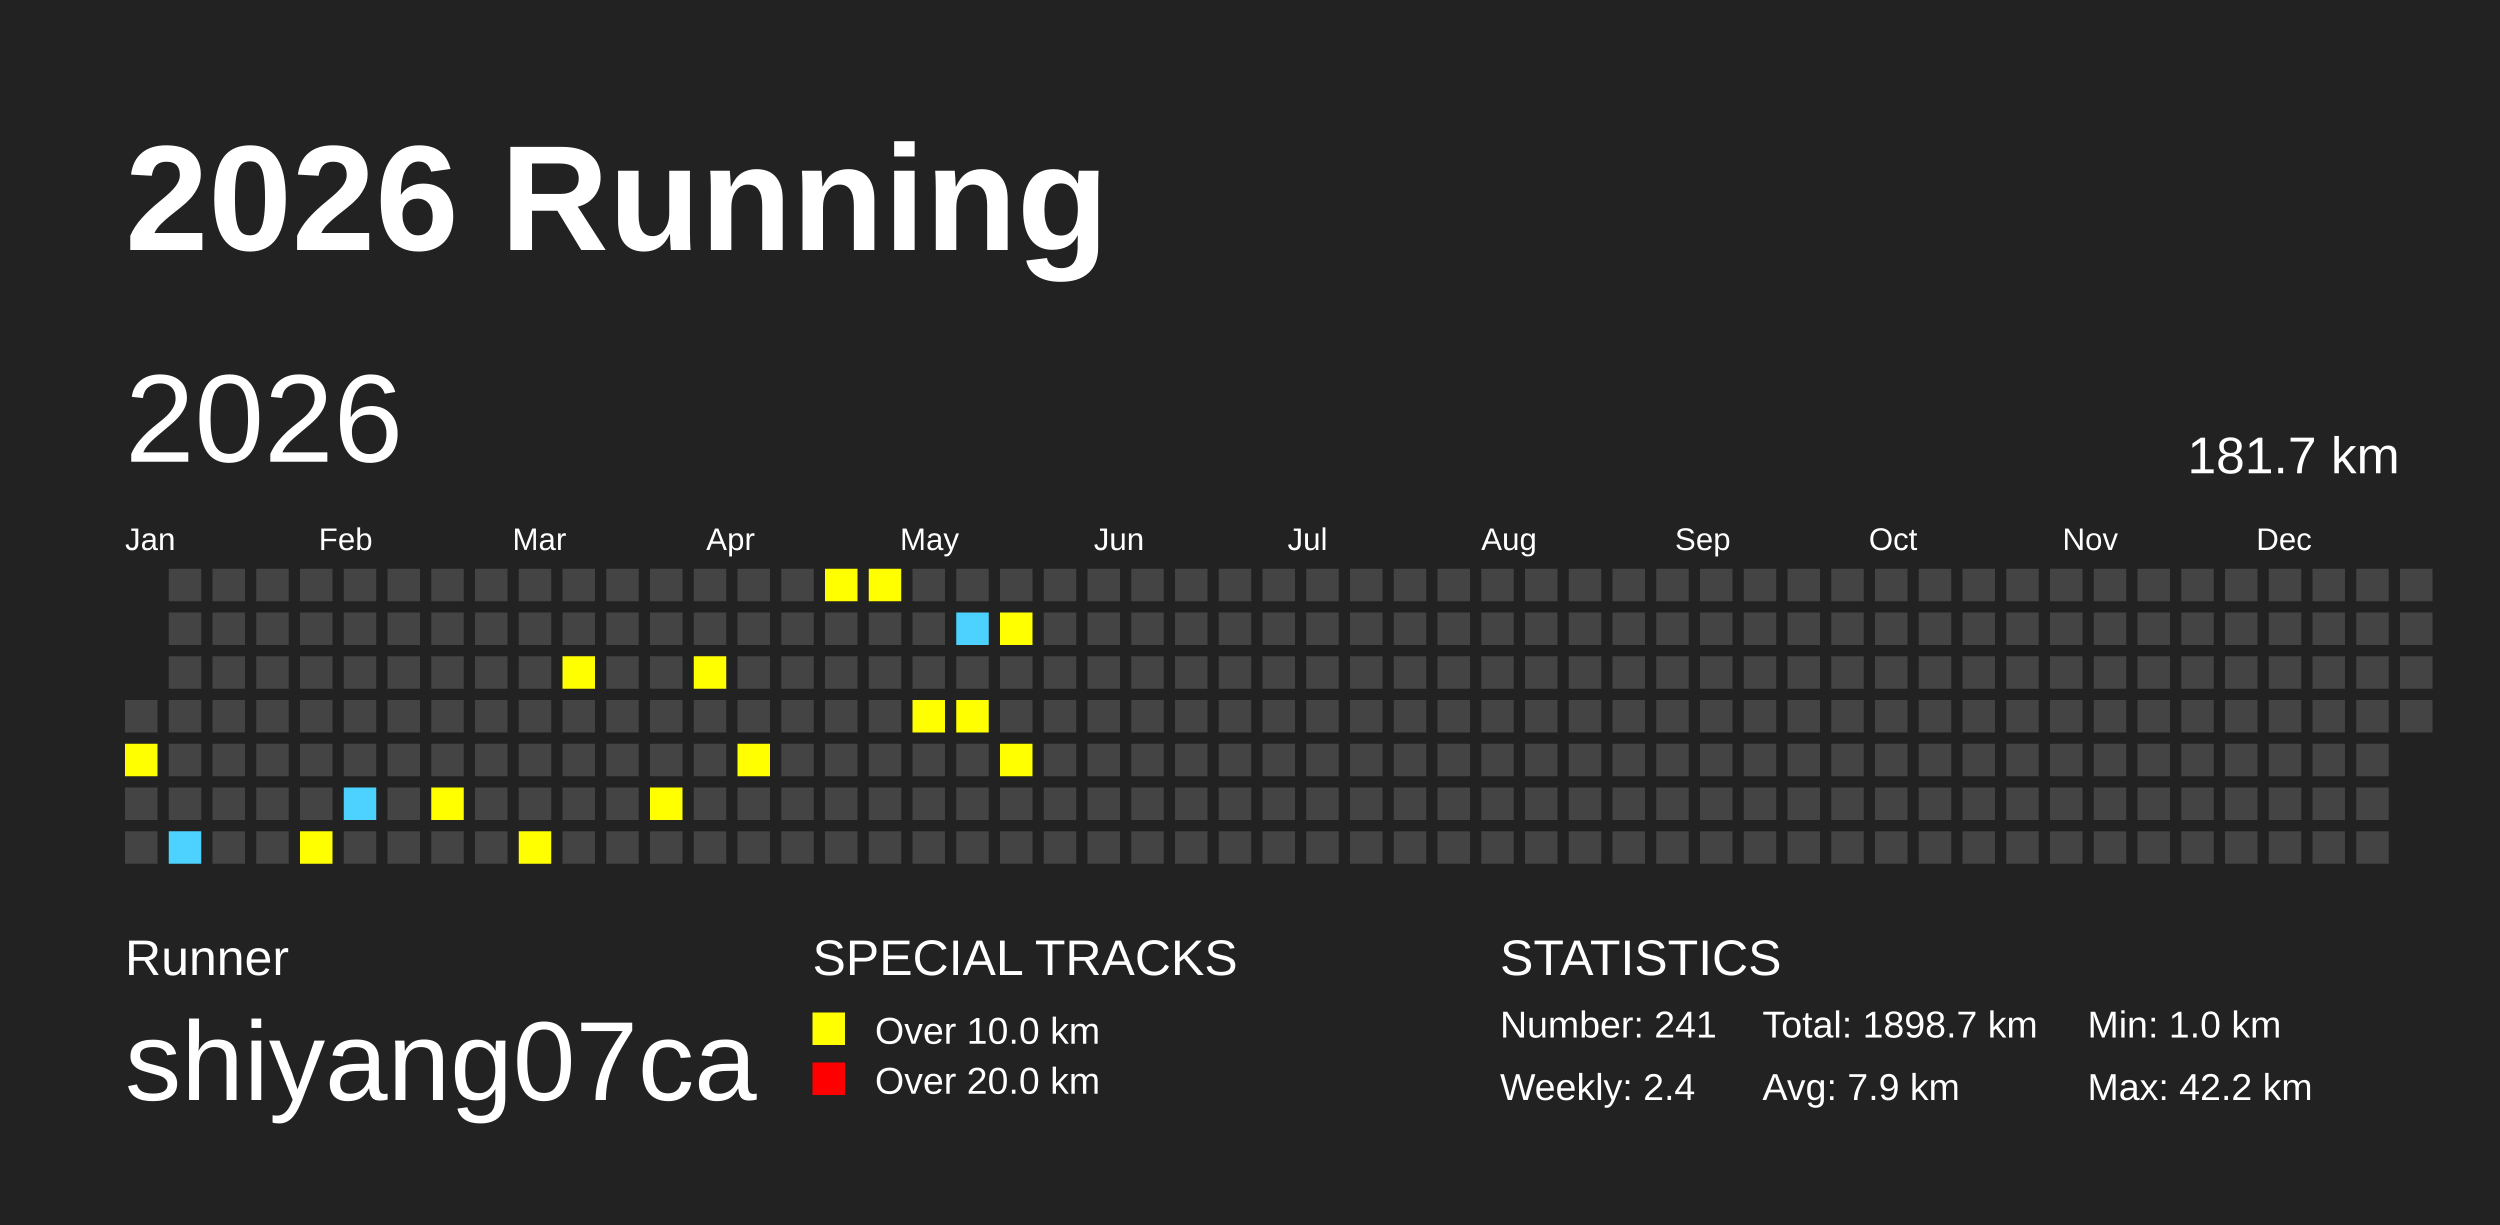
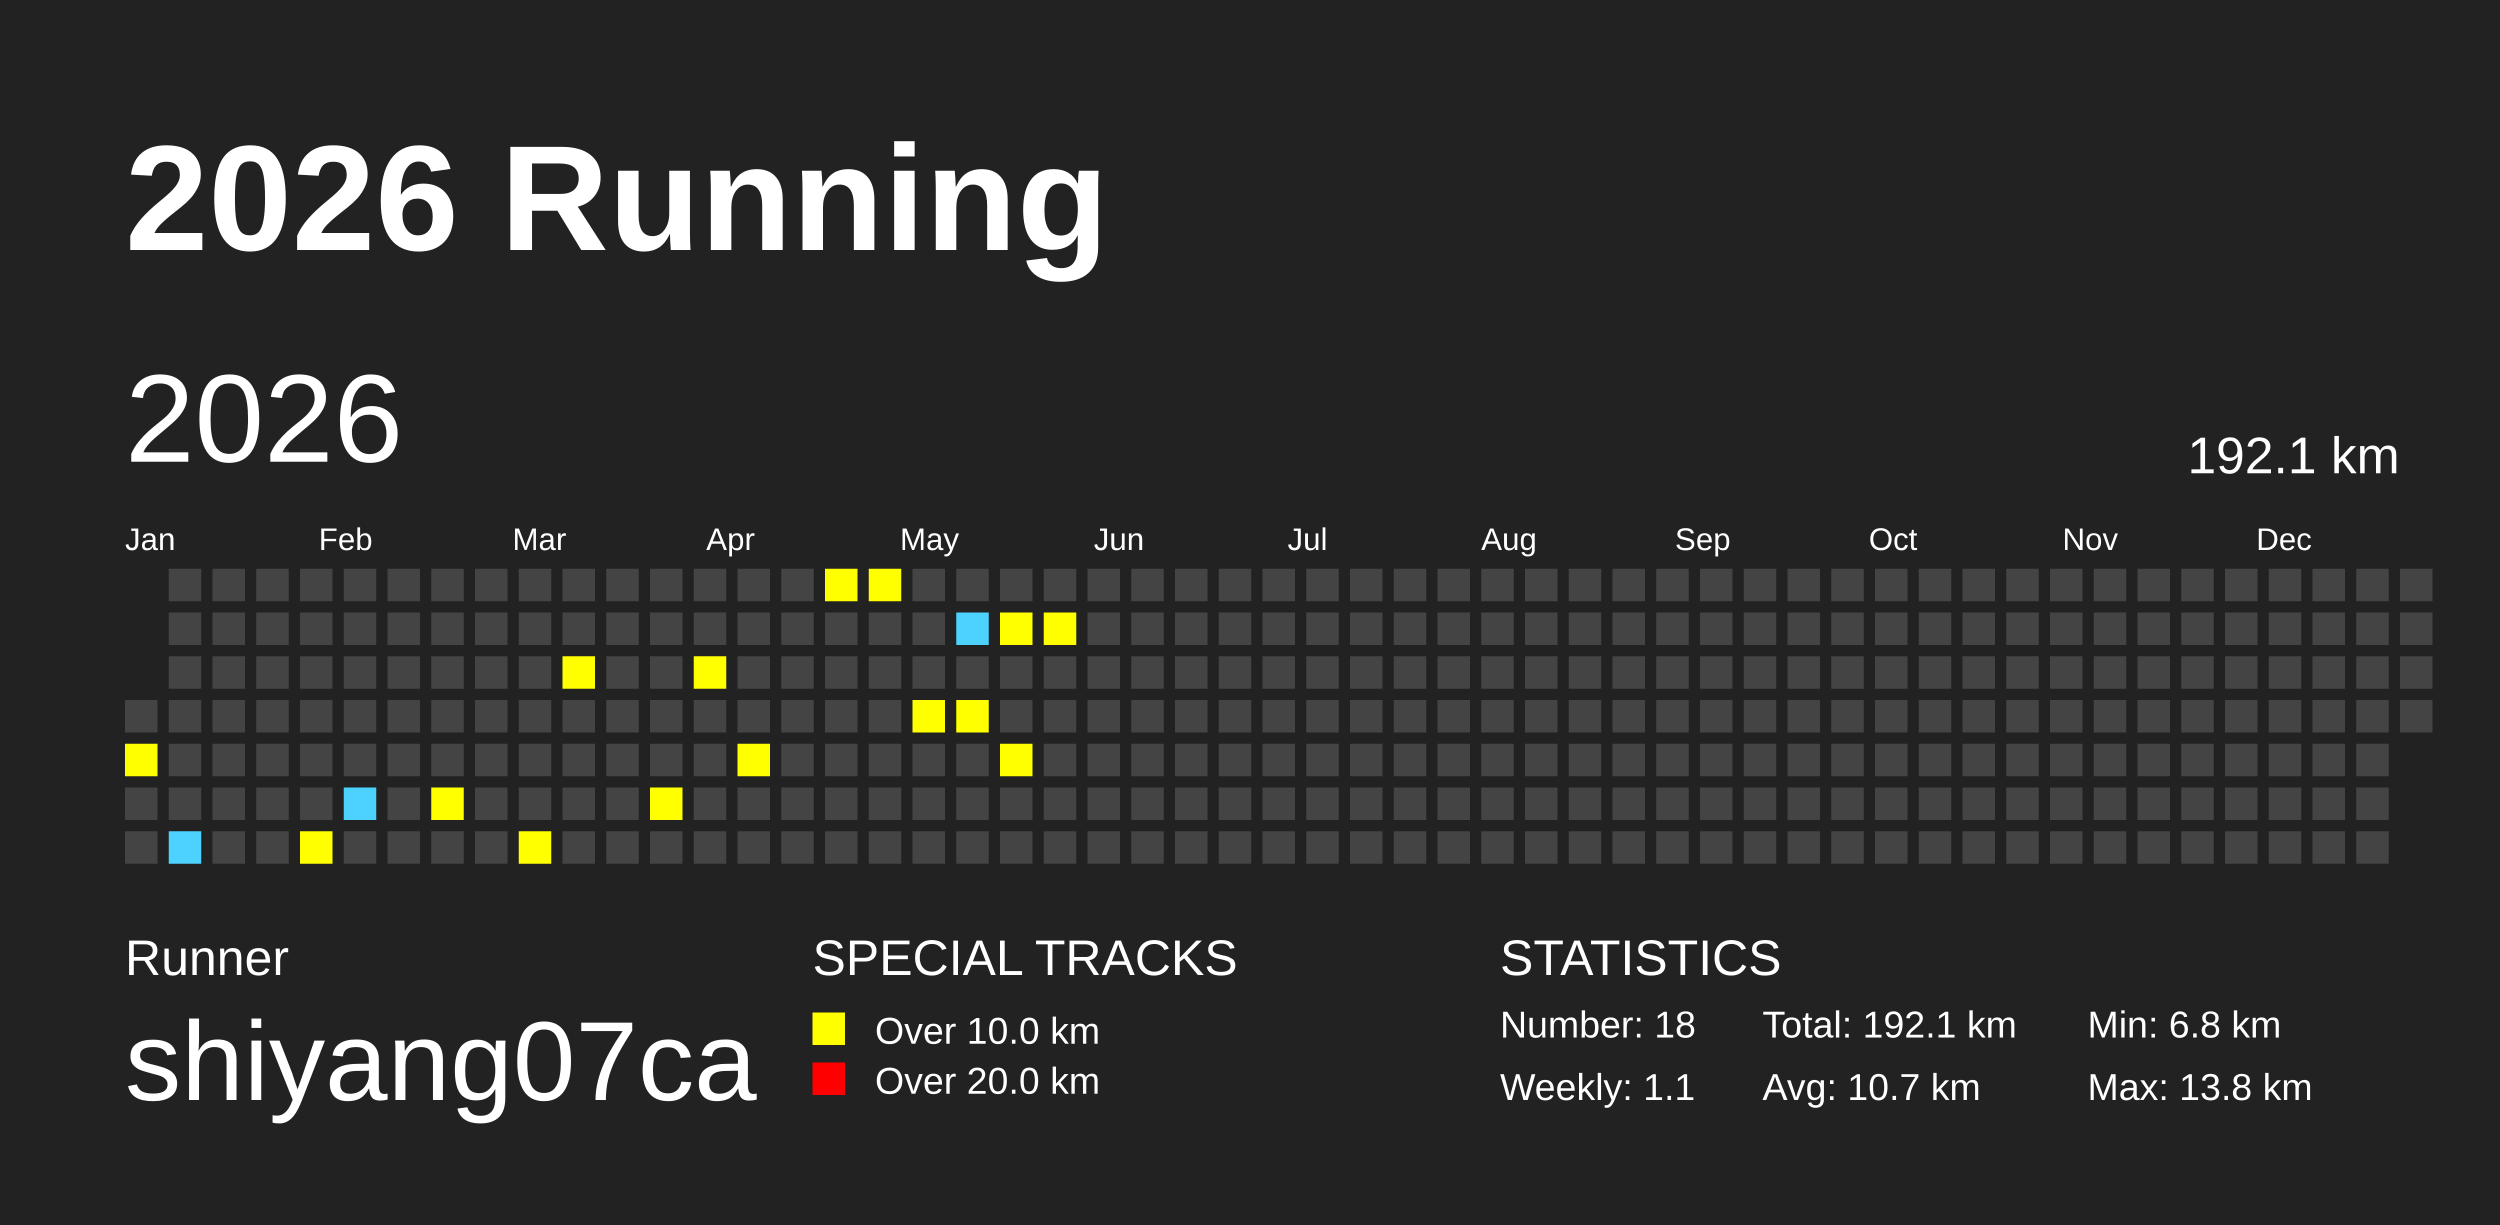
<svg xmlns="http://www.w3.org/2000/svg" baseProfile="full" height="98mm" version="1.1" viewBox="0,0,200,98" width="200mm">
  <defs>
    <pattern height="2" id="indoor-stripe" patternUnits="userSpaceOnUse" width="2">
      <line stroke="white" stroke-opacity="0.45" stroke-width="0.5" x1="0" x2="2" y1="2" y2="0" />
    </pattern>
  </defs>
  <rect fill="#222222" height="98" width="200" x="0" y="0" />
  <text fill="#FFFFFF" style="font-size:12px; font-family:Arial; font-weight:bold;" x="10" y="20">2026 Running</text>
  <text fill="#FFFFFF" style="font-size:4px; font-family:Arial" x="10" y="78">Runner</text>
  <text fill="#FFFFFF" style="font-size:9px; font-family:Arial" x="10" y="88">shiyang07ca</text>
  <text fill="#FFFFFF" style="font-size:4px; font-family:Arial" x="65" y="78">SPECIAL TRACKS</text>
  <rect fill="yellow" height="2.6" width="2.6" x="65" y="81" />
  <text fill="#FFFFFF" style="font-size:3px; font-family:Arial" x="70" y="83.5">Over 10.0 km</text>
  <rect fill="red" height="2.6" width="2.6" x="65" y="85" />
  <text fill="#FFFFFF" style="font-size:3px; font-family:Arial" x="70" y="87.5">Over 20.0 km</text>
  <text fill="#FFFFFF" style="font-size:4px; font-family:Arial" x="120" y="78">STATISTICS</text>
-   <text fill="#FFFFFF" style="font-size:3px; font-family:Arial" x="120" y="83">Number: 241</text>
-   <text fill="#FFFFFF" style="font-size:3px; font-family:Arial" x="120" y="88">Weekly: 2.4</text>
-   <text fill="#FFFFFF" style="font-size:3px; font-family:Arial" x="141" y="83">Total: 1898.7 km</text>
-   <text fill="#FFFFFF" style="font-size:3px; font-family:Arial" x="141" y="88">Avg: 7.9 km</text>
-   <text fill="#FFFFFF" style="font-size:3px; font-family:Arial" x="167" y="83">Min: 1.0 km</text>
-   <text fill="#FFFFFF" style="font-size:3px; font-family:Arial" x="167" y="88">Max: 42.2 km</text>
+   <text fill="#FFFFFF" style="font-size:3px; font-family:Arial" x="120" y="83">Number: 18</text>
+   <text fill="#FFFFFF" style="font-size:3px; font-family:Arial" x="120" y="88">Weekly: 1.1</text>
+   <text fill="#FFFFFF" style="font-size:3px; font-family:Arial" x="141" y="83">Total: 192.1 km</text>
+   <text fill="#FFFFFF" style="font-size:3px; font-family:Arial" x="141" y="88">Avg: 10.7 km</text>
+   <text fill="#FFFFFF" style="font-size:3px; font-family:Arial" x="167" y="83">Min: 6.8 km</text>
+   <text fill="#FFFFFF" style="font-size:3px; font-family:Arial" x="167" y="88">Max: 13.8 km</text>
  <text dominant-baseline="hanging" fill="#FFFFFF" style="font-size:10.0px; font-family:Arial;" x="10" y="30">2026</text>
-   <text dominant-baseline="hanging" fill="#FFFFFF" style="font-size:4.125px; font-family:Arial;" x="175" y="35">181.7 km</text>
+   <text dominant-baseline="hanging" fill="#FFFFFF" style="font-size:4.125px; font-family:Arial;" x="175" y="35">192.1 km</text>
  <text fill="#FFFFFF" style="font-size:2.5px; font-family:Arial" x="10.0" y="44">Jan</text>
  <text fill="#FFFFFF" style="font-size:2.5px; font-family:Arial" x="25.5" y="44">Feb</text>
  <text fill="#FFFFFF" style="font-size:2.5px; font-family:Arial" x="41.0" y="44">Mar</text>
  <text fill="#FFFFFF" style="font-size:2.5px; font-family:Arial" x="56.5" y="44">Apr</text>
  <text fill="#FFFFFF" style="font-size:2.5px; font-family:Arial" x="72.0" y="44">May</text>
  <text fill="#FFFFFF" style="font-size:2.5px; font-family:Arial" x="87.5" y="44">Jun</text>
  <text fill="#FFFFFF" style="font-size:2.5px; font-family:Arial" x="103.0" y="44">Jul</text>
  <text fill="#FFFFFF" style="font-size:2.5px; font-family:Arial" x="118.5" y="44">Aug</text>
  <text fill="#FFFFFF" style="font-size:2.5px; font-family:Arial" x="134.0" y="44">Sep</text>
  <text fill="#FFFFFF" style="font-size:2.5px; font-family:Arial" x="149.5" y="44">Oct</text>
  <text fill="#FFFFFF" style="font-size:2.5px; font-family:Arial" x="165.0" y="44">Nov</text>
  <text fill="#FFFFFF" style="font-size:2.5px; font-family:Arial" x="180.5" y="44">Dec</text>
  <rect fill="#444444" height="2.6" width="2.6" x="10.0" y="56.0" />
  <rect fill="yellow" height="2.6" width="2.6" x="10.0" y="59.5" />
  <rect fill="#444444" height="2.6" width="2.6" x="10.0" y="63.0" />
  <rect fill="#444444" height="2.6" width="2.6" x="10.0" y="66.5" />
  <rect fill="#444444" height="2.6" width="2.6" x="13.5" y="45.5" />
  <rect fill="#444444" height="2.6" width="2.6" x="13.5" y="49.0" />
  <rect fill="#444444" height="2.6" width="2.6" x="13.5" y="52.5" />
  <rect fill="#444444" height="2.6" width="2.6" x="13.5" y="56.0" />
  <rect fill="#444444" height="2.6" width="2.6" x="13.5" y="59.5" />
  <rect fill="#444444" height="2.6" width="2.6" x="13.5" y="63.0" />
  <rect fill="#4DD2FF" height="2.6" width="2.6" x="13.5" y="66.5" />
  <rect fill="#444444" height="2.6" width="2.6" x="17.0" y="45.5" />
  <rect fill="#444444" height="2.6" width="2.6" x="17.0" y="49.0" />
  <rect fill="#444444" height="2.6" width="2.6" x="17.0" y="52.5" />
  <rect fill="#444444" height="2.6" width="2.6" x="17.0" y="56.0" />
  <rect fill="#444444" height="2.6" width="2.6" x="17.0" y="59.5" />
  <rect fill="#444444" height="2.6" width="2.6" x="17.0" y="63.0" />
  <rect fill="#444444" height="2.6" width="2.6" x="17.0" y="66.5" />
  <rect fill="#444444" height="2.6" width="2.6" x="20.5" y="45.5" />
  <rect fill="#444444" height="2.6" width="2.6" x="20.5" y="49.0" />
  <rect fill="#444444" height="2.6" width="2.6" x="20.5" y="52.5" />
  <rect fill="#444444" height="2.6" width="2.6" x="20.5" y="56.0" />
  <rect fill="#444444" height="2.6" width="2.6" x="20.5" y="59.5" />
  <rect fill="#444444" height="2.6" width="2.6" x="20.5" y="63.0" />
  <rect fill="#444444" height="2.6" width="2.6" x="20.5" y="66.5" />
  <rect fill="#444444" height="2.6" width="2.6" x="24.0" y="45.5" />
  <rect fill="#444444" height="2.6" width="2.6" x="24.0" y="49.0" />
  <rect fill="#444444" height="2.6" width="2.6" x="24.0" y="52.5" />
  <rect fill="#444444" height="2.6" width="2.6" x="24.0" y="56.0" />
  <rect fill="#444444" height="2.6" width="2.6" x="24.0" y="59.5" />
  <rect fill="#444444" height="2.6" width="2.6" x="24.0" y="63.0" />
  <rect fill="yellow" height="2.6" width="2.6" x="24.0" y="66.5" />
  <rect fill="#444444" height="2.6" width="2.6" x="27.5" y="45.5" />
  <rect fill="#444444" height="2.6" width="2.6" x="27.5" y="49.0" />
  <rect fill="#444444" height="2.6" width="2.6" x="27.5" y="52.5" />
  <rect fill="#444444" height="2.6" width="2.6" x="27.5" y="56.0" />
  <rect fill="#444444" height="2.6" width="2.6" x="27.5" y="59.5" />
  <rect fill="#4DD2FF" height="2.6" width="2.6" x="27.5" y="63.0" />
  <rect fill="#444444" height="2.6" width="2.6" x="27.5" y="66.5" />
  <rect fill="#444444" height="2.6" width="2.6" x="31.0" y="45.5" />
  <rect fill="#444444" height="2.6" width="2.6" x="31.0" y="49.0" />
  <rect fill="#444444" height="2.6" width="2.6" x="31.0" y="52.5" />
  <rect fill="#444444" height="2.6" width="2.6" x="31.0" y="56.0" />
  <rect fill="#444444" height="2.6" width="2.6" x="31.0" y="59.5" />
  <rect fill="#444444" height="2.6" width="2.6" x="31.0" y="63.0" />
  <rect fill="#444444" height="2.6" width="2.6" x="31.0" y="66.5" />
  <rect fill="#444444" height="2.6" width="2.6" x="34.5" y="45.5" />
  <rect fill="#444444" height="2.6" width="2.6" x="34.5" y="49.0" />
  <rect fill="#444444" height="2.6" width="2.6" x="34.5" y="52.5" />
  <rect fill="#444444" height="2.6" width="2.6" x="34.5" y="56.0" />
  <rect fill="#444444" height="2.6" width="2.6" x="34.5" y="59.5" />
  <rect fill="yellow" height="2.6" width="2.6" x="34.5" y="63.0" />
  <rect fill="#444444" height="2.6" width="2.6" x="34.5" y="66.5" />
  <rect fill="#444444" height="2.6" width="2.6" x="38.0" y="45.5" />
  <rect fill="#444444" height="2.6" width="2.6" x="38.0" y="49.0" />
  <rect fill="#444444" height="2.6" width="2.6" x="38.0" y="52.5" />
  <rect fill="#444444" height="2.6" width="2.6" x="38.0" y="56.0" />
  <rect fill="#444444" height="2.6" width="2.6" x="38.0" y="59.5" />
  <rect fill="#444444" height="2.6" width="2.6" x="38.0" y="63.0" />
  <rect fill="#444444" height="2.6" width="2.6" x="38.0" y="66.5" />
  <rect fill="#444444" height="2.6" width="2.6" x="41.5" y="45.5" />
  <rect fill="#444444" height="2.6" width="2.6" x="41.5" y="49.0" />
  <rect fill="#444444" height="2.6" width="2.6" x="41.5" y="52.5" />
  <rect fill="#444444" height="2.6" width="2.6" x="41.5" y="56.0" />
  <rect fill="#444444" height="2.6" width="2.6" x="41.5" y="59.5" />
  <rect fill="#444444" height="2.6" width="2.6" x="41.5" y="63.0" />
  <rect fill="yellow" height="2.6" width="2.6" x="41.5" y="66.5" />
  <rect fill="#444444" height="2.6" width="2.6" x="45.0" y="45.5" />
  <rect fill="#444444" height="2.6" width="2.6" x="45.0" y="49.0" />
  <rect fill="yellow" height="2.6" width="2.6" x="45.0" y="52.5" />
  <rect fill="#444444" height="2.6" width="2.6" x="45.0" y="56.0" />
  <rect fill="#444444" height="2.6" width="2.6" x="45.0" y="59.5" />
  <rect fill="#444444" height="2.6" width="2.6" x="45.0" y="63.0" />
  <rect fill="#444444" height="2.6" width="2.6" x="45.0" y="66.5" />
  <rect fill="#444444" height="2.6" width="2.6" x="48.5" y="45.5" />
  <rect fill="#444444" height="2.6" width="2.6" x="48.5" y="49.0" />
  <rect fill="#444444" height="2.6" width="2.6" x="48.5" y="52.5" />
  <rect fill="#444444" height="2.6" width="2.6" x="48.5" y="56.0" />
  <rect fill="#444444" height="2.6" width="2.6" x="48.5" y="59.5" />
  <rect fill="#444444" height="2.6" width="2.6" x="48.5" y="63.0" />
  <rect fill="#444444" height="2.6" width="2.6" x="48.5" y="66.5" />
  <rect fill="#444444" height="2.6" width="2.6" x="52.0" y="45.5" />
  <rect fill="#444444" height="2.6" width="2.6" x="52.0" y="49.0" />
  <rect fill="#444444" height="2.6" width="2.6" x="52.0" y="52.5" />
  <rect fill="#444444" height="2.6" width="2.6" x="52.0" y="56.0" />
  <rect fill="#444444" height="2.6" width="2.6" x="52.0" y="59.5" />
  <rect fill="yellow" height="2.6" width="2.6" x="52.0" y="63.0" />
  <rect fill="#444444" height="2.6" width="2.6" x="52.0" y="66.5" />
  <rect fill="#444444" height="2.6" width="2.6" x="55.5" y="45.5" />
  <rect fill="#444444" height="2.6" width="2.6" x="55.5" y="49.0" />
  <rect fill="yellow" height="2.6" width="2.6" x="55.5" y="52.5" />
  <rect fill="#444444" height="2.6" width="2.6" x="55.5" y="56.0" />
  <rect fill="#444444" height="2.6" width="2.6" x="55.5" y="59.5" />
  <rect fill="#444444" height="2.6" width="2.6" x="55.5" y="63.0" />
  <rect fill="#444444" height="2.6" width="2.6" x="55.5" y="66.5" />
  <rect fill="#444444" height="2.6" width="2.6" x="59.0" y="45.5" />
  <rect fill="#444444" height="2.6" width="2.6" x="59.0" y="49.0" />
  <rect fill="#444444" height="2.6" width="2.6" x="59.0" y="52.5" />
  <rect fill="#444444" height="2.6" width="2.6" x="59.0" y="56.0" />
  <rect fill="yellow" height="2.6" width="2.6" x="59.0" y="59.5" />
  <rect fill="#444444" height="2.6" width="2.6" x="59.0" y="63.0" />
  <rect fill="#444444" height="2.6" width="2.6" x="59.0" y="66.5" />
  <rect fill="#444444" height="2.6" width="2.6" x="62.5" y="45.5" />
  <rect fill="#444444" height="2.6" width="2.6" x="62.5" y="49.0" />
  <rect fill="#444444" height="2.6" width="2.6" x="62.5" y="52.5" />
  <rect fill="#444444" height="2.6" width="2.6" x="62.5" y="56.0" />
  <rect fill="#444444" height="2.6" width="2.6" x="62.5" y="59.5" />
  <rect fill="#444444" height="2.6" width="2.6" x="62.5" y="63.0" />
  <rect fill="#444444" height="2.6" width="2.6" x="62.5" y="66.5" />
  <rect fill="yellow" height="2.6" width="2.6" x="66.0" y="45.5" />
  <rect fill="#444444" height="2.6" width="2.6" x="66.0" y="49.0" />
  <rect fill="#444444" height="2.6" width="2.6" x="66.0" y="52.5" />
  <rect fill="#444444" height="2.6" width="2.6" x="66.0" y="56.0" />
  <rect fill="#444444" height="2.6" width="2.6" x="66.0" y="59.5" />
  <rect fill="#444444" height="2.6" width="2.6" x="66.0" y="63.0" />
  <rect fill="#444444" height="2.6" width="2.6" x="66.0" y="66.5" />
  <rect fill="yellow" height="2.6" width="2.6" x="69.5" y="45.5" />
  <rect fill="#444444" height="2.6" width="2.6" x="69.5" y="49.0" />
  <rect fill="#444444" height="2.6" width="2.6" x="69.5" y="52.5" />
  <rect fill="#444444" height="2.6" width="2.6" x="69.5" y="56.0" />
  <rect fill="#444444" height="2.6" width="2.6" x="69.5" y="59.5" />
  <rect fill="#444444" height="2.6" width="2.6" x="69.5" y="63.0" />
  <rect fill="#444444" height="2.6" width="2.6" x="69.5" y="66.5" />
  <rect fill="#444444" height="2.6" width="2.6" x="73.0" y="45.5" />
  <rect fill="#444444" height="2.6" width="2.6" x="73.0" y="49.0" />
  <rect fill="#444444" height="2.6" width="2.6" x="73.0" y="52.5" />
  <rect fill="yellow" height="2.6" width="2.6" x="73.0" y="56.0" />
  <rect fill="#444444" height="2.6" width="2.6" x="73.0" y="59.5" />
  <rect fill="#444444" height="2.6" width="2.6" x="73.0" y="63.0" />
  <rect fill="#444444" height="2.6" width="2.6" x="73.0" y="66.5" />
  <rect fill="#444444" height="2.6" width="2.6" x="76.5" y="45.5" />
  <rect fill="#4DD2FF" height="2.6" width="2.6" x="76.5" y="49.0" />
  <rect fill="#444444" height="2.6" width="2.6" x="76.5" y="52.5" />
  <rect fill="yellow" height="2.6" width="2.6" x="76.5" y="56.0" />
  <rect fill="#444444" height="2.6" width="2.6" x="76.5" y="59.5" />
  <rect fill="#444444" height="2.6" width="2.6" x="76.5" y="63.0" />
  <rect fill="#444444" height="2.6" width="2.6" x="76.5" y="66.5" />
  <rect fill="#444444" height="2.6" width="2.6" x="80.0" y="45.5" />
  <rect fill="yellow" height="2.6" width="2.6" x="80.0" y="49.0" />
  <rect fill="#444444" height="2.6" width="2.6" x="80.0" y="52.5" />
  <rect fill="#444444" height="2.6" width="2.6" x="80.0" y="56.0" />
  <rect fill="yellow" height="2.6" width="2.6" x="80.0" y="59.5" />
  <rect fill="#444444" height="2.6" width="2.6" x="80.0" y="63.0" />
  <rect fill="#444444" height="2.6" width="2.6" x="80.0" y="66.5" />
  <rect fill="#444444" height="2.6" width="2.6" x="83.5" y="45.5" />
-   <rect fill="#444444" height="2.6" width="2.6" x="83.5" y="49.0" />
+   <rect fill="yellow" height="2.6" width="2.6" x="83.5" y="49.0" />
  <rect fill="#444444" height="2.6" width="2.6" x="83.5" y="52.5" />
  <rect fill="#444444" height="2.6" width="2.6" x="83.5" y="56.0" />
  <rect fill="#444444" height="2.6" width="2.6" x="83.5" y="59.5" />
  <rect fill="#444444" height="2.6" width="2.6" x="83.5" y="63.0" />
  <rect fill="#444444" height="2.6" width="2.6" x="83.5" y="66.5" />
  <rect fill="#444444" height="2.6" width="2.6" x="87.0" y="45.5" />
  <rect fill="#444444" height="2.6" width="2.6" x="87.0" y="49.0" />
  <rect fill="#444444" height="2.6" width="2.6" x="87.0" y="52.5" />
  <rect fill="#444444" height="2.6" width="2.6" x="87.0" y="56.0" />
  <rect fill="#444444" height="2.6" width="2.6" x="87.0" y="59.5" />
  <rect fill="#444444" height="2.6" width="2.6" x="87.0" y="63.0" />
  <rect fill="#444444" height="2.6" width="2.6" x="87.0" y="66.5" />
  <rect fill="#444444" height="2.6" width="2.6" x="90.5" y="45.5" />
  <rect fill="#444444" height="2.6" width="2.6" x="90.5" y="49.0" />
  <rect fill="#444444" height="2.6" width="2.6" x="90.5" y="52.5" />
  <rect fill="#444444" height="2.6" width="2.6" x="90.5" y="56.0" />
  <rect fill="#444444" height="2.6" width="2.6" x="90.5" y="59.5" />
  <rect fill="#444444" height="2.6" width="2.6" x="90.5" y="63.0" />
  <rect fill="#444444" height="2.6" width="2.6" x="90.5" y="66.5" />
  <rect fill="#444444" height="2.6" width="2.6" x="94.0" y="45.5" />
  <rect fill="#444444" height="2.6" width="2.6" x="94.0" y="49.0" />
  <rect fill="#444444" height="2.6" width="2.6" x="94.0" y="52.5" />
  <rect fill="#444444" height="2.6" width="2.6" x="94.0" y="56.0" />
  <rect fill="#444444" height="2.6" width="2.6" x="94.0" y="59.5" />
  <rect fill="#444444" height="2.6" width="2.6" x="94.0" y="63.0" />
  <rect fill="#444444" height="2.6" width="2.6" x="94.0" y="66.5" />
  <rect fill="#444444" height="2.6" width="2.6" x="97.5" y="45.5" />
  <rect fill="#444444" height="2.6" width="2.6" x="97.5" y="49.0" />
  <rect fill="#444444" height="2.6" width="2.6" x="97.5" y="52.5" />
  <rect fill="#444444" height="2.6" width="2.6" x="97.5" y="56.0" />
  <rect fill="#444444" height="2.6" width="2.6" x="97.5" y="59.5" />
  <rect fill="#444444" height="2.6" width="2.6" x="97.5" y="63.0" />
  <rect fill="#444444" height="2.6" width="2.6" x="97.5" y="66.5" />
  <rect fill="#444444" height="2.6" width="2.6" x="101.0" y="45.5" />
  <rect fill="#444444" height="2.6" width="2.6" x="101.0" y="49.0" />
  <rect fill="#444444" height="2.6" width="2.6" x="101.0" y="52.5" />
  <rect fill="#444444" height="2.6" width="2.6" x="101.0" y="56.0" />
  <rect fill="#444444" height="2.6" width="2.6" x="101.0" y="59.5" />
  <rect fill="#444444" height="2.6" width="2.6" x="101.0" y="63.0" />
  <rect fill="#444444" height="2.6" width="2.6" x="101.0" y="66.5" />
  <rect fill="#444444" height="2.6" width="2.6" x="104.5" y="45.5" />
  <rect fill="#444444" height="2.6" width="2.6" x="104.5" y="49.0" />
  <rect fill="#444444" height="2.6" width="2.6" x="104.5" y="52.5" />
  <rect fill="#444444" height="2.6" width="2.6" x="104.5" y="56.0" />
  <rect fill="#444444" height="2.6" width="2.6" x="104.5" y="59.5" />
  <rect fill="#444444" height="2.6" width="2.6" x="104.5" y="63.0" />
  <rect fill="#444444" height="2.6" width="2.6" x="104.5" y="66.5" />
  <rect fill="#444444" height="2.6" width="2.6" x="108.0" y="45.5" />
  <rect fill="#444444" height="2.6" width="2.6" x="108.0" y="49.0" />
  <rect fill="#444444" height="2.6" width="2.6" x="108.0" y="52.5" />
  <rect fill="#444444" height="2.6" width="2.6" x="108.0" y="56.0" />
  <rect fill="#444444" height="2.6" width="2.6" x="108.0" y="59.5" />
  <rect fill="#444444" height="2.6" width="2.6" x="108.0" y="63.0" />
  <rect fill="#444444" height="2.6" width="2.6" x="108.0" y="66.5" />
  <rect fill="#444444" height="2.6" width="2.6" x="111.5" y="45.5" />
  <rect fill="#444444" height="2.6" width="2.6" x="111.5" y="49.0" />
  <rect fill="#444444" height="2.6" width="2.6" x="111.5" y="52.5" />
  <rect fill="#444444" height="2.6" width="2.6" x="111.5" y="56.0" />
  <rect fill="#444444" height="2.6" width="2.6" x="111.5" y="59.5" />
  <rect fill="#444444" height="2.6" width="2.6" x="111.5" y="63.0" />
  <rect fill="#444444" height="2.6" width="2.6" x="111.5" y="66.5" />
  <rect fill="#444444" height="2.6" width="2.6" x="115.0" y="45.5" />
  <rect fill="#444444" height="2.6" width="2.6" x="115.0" y="49.0" />
  <rect fill="#444444" height="2.6" width="2.6" x="115.0" y="52.5" />
  <rect fill="#444444" height="2.6" width="2.6" x="115.0" y="56.0" />
  <rect fill="#444444" height="2.6" width="2.6" x="115.0" y="59.5" />
  <rect fill="#444444" height="2.6" width="2.6" x="115.0" y="63.0" />
  <rect fill="#444444" height="2.6" width="2.6" x="115.0" y="66.5" />
  <rect fill="#444444" height="2.6" width="2.6" x="118.5" y="45.5" />
  <rect fill="#444444" height="2.6" width="2.6" x="118.5" y="49.0" />
  <rect fill="#444444" height="2.6" width="2.6" x="118.5" y="52.5" />
  <rect fill="#444444" height="2.6" width="2.6" x="118.5" y="56.0" />
  <rect fill="#444444" height="2.6" width="2.6" x="118.5" y="59.5" />
  <rect fill="#444444" height="2.6" width="2.6" x="118.5" y="63.0" />
  <rect fill="#444444" height="2.6" width="2.6" x="118.5" y="66.5" />
  <rect fill="#444444" height="2.6" width="2.6" x="122.0" y="45.5" />
  <rect fill="#444444" height="2.6" width="2.6" x="122.0" y="49.0" />
  <rect fill="#444444" height="2.6" width="2.6" x="122.0" y="52.5" />
  <rect fill="#444444" height="2.6" width="2.6" x="122.0" y="56.0" />
  <rect fill="#444444" height="2.6" width="2.6" x="122.0" y="59.5" />
  <rect fill="#444444" height="2.6" width="2.6" x="122.0" y="63.0" />
  <rect fill="#444444" height="2.6" width="2.6" x="122.0" y="66.5" />
  <rect fill="#444444" height="2.6" width="2.6" x="125.5" y="45.5" />
  <rect fill="#444444" height="2.6" width="2.6" x="125.5" y="49.0" />
  <rect fill="#444444" height="2.6" width="2.6" x="125.5" y="52.5" />
  <rect fill="#444444" height="2.6" width="2.6" x="125.5" y="56.0" />
  <rect fill="#444444" height="2.6" width="2.6" x="125.5" y="59.5" />
  <rect fill="#444444" height="2.6" width="2.6" x="125.5" y="63.0" />
  <rect fill="#444444" height="2.6" width="2.6" x="125.5" y="66.5" />
  <rect fill="#444444" height="2.6" width="2.6" x="129.0" y="45.5" />
  <rect fill="#444444" height="2.6" width="2.6" x="129.0" y="49.0" />
  <rect fill="#444444" height="2.6" width="2.6" x="129.0" y="52.5" />
  <rect fill="#444444" height="2.6" width="2.6" x="129.0" y="56.0" />
  <rect fill="#444444" height="2.6" width="2.6" x="129.0" y="59.5" />
  <rect fill="#444444" height="2.6" width="2.6" x="129.0" y="63.0" />
  <rect fill="#444444" height="2.6" width="2.6" x="129.0" y="66.5" />
  <rect fill="#444444" height="2.6" width="2.6" x="132.5" y="45.5" />
  <rect fill="#444444" height="2.6" width="2.6" x="132.5" y="49.0" />
  <rect fill="#444444" height="2.6" width="2.6" x="132.5" y="52.5" />
  <rect fill="#444444" height="2.6" width="2.6" x="132.5" y="56.0" />
  <rect fill="#444444" height="2.6" width="2.6" x="132.5" y="59.5" />
  <rect fill="#444444" height="2.6" width="2.6" x="132.5" y="63.0" />
  <rect fill="#444444" height="2.6" width="2.6" x="132.5" y="66.5" />
  <rect fill="#444444" height="2.6" width="2.6" x="136.0" y="45.5" />
  <rect fill="#444444" height="2.6" width="2.6" x="136.0" y="49.0" />
  <rect fill="#444444" height="2.6" width="2.6" x="136.0" y="52.5" />
  <rect fill="#444444" height="2.6" width="2.6" x="136.0" y="56.0" />
  <rect fill="#444444" height="2.6" width="2.6" x="136.0" y="59.5" />
  <rect fill="#444444" height="2.6" width="2.6" x="136.0" y="63.0" />
  <rect fill="#444444" height="2.6" width="2.6" x="136.0" y="66.5" />
  <rect fill="#444444" height="2.6" width="2.6" x="139.5" y="45.5" />
  <rect fill="#444444" height="2.6" width="2.6" x="139.5" y="49.0" />
  <rect fill="#444444" height="2.6" width="2.6" x="139.5" y="52.5" />
  <rect fill="#444444" height="2.6" width="2.6" x="139.5" y="56.0" />
  <rect fill="#444444" height="2.6" width="2.6" x="139.5" y="59.5" />
  <rect fill="#444444" height="2.6" width="2.6" x="139.5" y="63.0" />
  <rect fill="#444444" height="2.6" width="2.6" x="139.5" y="66.5" />
  <rect fill="#444444" height="2.6" width="2.6" x="143.0" y="45.5" />
  <rect fill="#444444" height="2.6" width="2.6" x="143.0" y="49.0" />
  <rect fill="#444444" height="2.6" width="2.6" x="143.0" y="52.5" />
  <rect fill="#444444" height="2.6" width="2.6" x="143.0" y="56.0" />
  <rect fill="#444444" height="2.6" width="2.6" x="143.0" y="59.5" />
  <rect fill="#444444" height="2.6" width="2.6" x="143.0" y="63.0" />
  <rect fill="#444444" height="2.6" width="2.6" x="143.0" y="66.5" />
  <rect fill="#444444" height="2.6" width="2.6" x="146.5" y="45.5" />
  <rect fill="#444444" height="2.6" width="2.6" x="146.5" y="49.0" />
  <rect fill="#444444" height="2.6" width="2.6" x="146.5" y="52.5" />
  <rect fill="#444444" height="2.6" width="2.6" x="146.5" y="56.0" />
  <rect fill="#444444" height="2.6" width="2.6" x="146.5" y="59.5" />
  <rect fill="#444444" height="2.6" width="2.6" x="146.5" y="63.0" />
  <rect fill="#444444" height="2.6" width="2.6" x="146.5" y="66.5" />
  <rect fill="#444444" height="2.6" width="2.6" x="150.0" y="45.5" />
  <rect fill="#444444" height="2.6" width="2.6" x="150.0" y="49.0" />
  <rect fill="#444444" height="2.6" width="2.6" x="150.0" y="52.5" />
  <rect fill="#444444" height="2.6" width="2.6" x="150.0" y="56.0" />
  <rect fill="#444444" height="2.6" width="2.6" x="150.0" y="59.5" />
  <rect fill="#444444" height="2.6" width="2.6" x="150.0" y="63.0" />
  <rect fill="#444444" height="2.6" width="2.6" x="150.0" y="66.5" />
  <rect fill="#444444" height="2.6" width="2.6" x="153.5" y="45.5" />
  <rect fill="#444444" height="2.6" width="2.6" x="153.5" y="49.0" />
  <rect fill="#444444" height="2.6" width="2.6" x="153.5" y="52.5" />
  <rect fill="#444444" height="2.6" width="2.6" x="153.5" y="56.0" />
  <rect fill="#444444" height="2.6" width="2.6" x="153.5" y="59.5" />
  <rect fill="#444444" height="2.6" width="2.6" x="153.5" y="63.0" />
  <rect fill="#444444" height="2.6" width="2.6" x="153.5" y="66.5" />
  <rect fill="#444444" height="2.6" width="2.6" x="157.0" y="45.5" />
  <rect fill="#444444" height="2.6" width="2.6" x="157.0" y="49.0" />
  <rect fill="#444444" height="2.6" width="2.6" x="157.0" y="52.5" />
  <rect fill="#444444" height="2.6" width="2.6" x="157.0" y="56.0" />
  <rect fill="#444444" height="2.6" width="2.6" x="157.0" y="59.5" />
  <rect fill="#444444" height="2.6" width="2.6" x="157.0" y="63.0" />
  <rect fill="#444444" height="2.6" width="2.6" x="157.0" y="66.5" />
  <rect fill="#444444" height="2.6" width="2.6" x="160.5" y="45.5" />
  <rect fill="#444444" height="2.6" width="2.6" x="160.5" y="49.0" />
  <rect fill="#444444" height="2.6" width="2.6" x="160.5" y="52.5" />
  <rect fill="#444444" height="2.6" width="2.6" x="160.5" y="56.0" />
  <rect fill="#444444" height="2.6" width="2.6" x="160.5" y="59.5" />
  <rect fill="#444444" height="2.6" width="2.6" x="160.5" y="63.0" />
  <rect fill="#444444" height="2.6" width="2.6" x="160.5" y="66.5" />
  <rect fill="#444444" height="2.6" width="2.6" x="164.0" y="45.5" />
  <rect fill="#444444" height="2.6" width="2.6" x="164.0" y="49.0" />
  <rect fill="#444444" height="2.6" width="2.6" x="164.0" y="52.5" />
  <rect fill="#444444" height="2.6" width="2.6" x="164.0" y="56.0" />
  <rect fill="#444444" height="2.6" width="2.6" x="164.0" y="59.5" />
  <rect fill="#444444" height="2.6" width="2.6" x="164.0" y="63.0" />
  <rect fill="#444444" height="2.6" width="2.6" x="164.0" y="66.5" />
  <rect fill="#444444" height="2.6" width="2.6" x="167.5" y="45.5" />
  <rect fill="#444444" height="2.6" width="2.6" x="167.5" y="49.0" />
  <rect fill="#444444" height="2.6" width="2.6" x="167.5" y="52.5" />
  <rect fill="#444444" height="2.6" width="2.6" x="167.5" y="56.0" />
  <rect fill="#444444" height="2.6" width="2.6" x="167.5" y="59.5" />
  <rect fill="#444444" height="2.6" width="2.6" x="167.5" y="63.0" />
  <rect fill="#444444" height="2.6" width="2.6" x="167.5" y="66.5" />
  <rect fill="#444444" height="2.6" width="2.6" x="171.0" y="45.5" />
  <rect fill="#444444" height="2.6" width="2.6" x="171.0" y="49.0" />
  <rect fill="#444444" height="2.6" width="2.6" x="171.0" y="52.5" />
  <rect fill="#444444" height="2.6" width="2.6" x="171.0" y="56.0" />
  <rect fill="#444444" height="2.6" width="2.6" x="171.0" y="59.5" />
  <rect fill="#444444" height="2.6" width="2.6" x="171.0" y="63.0" />
  <rect fill="#444444" height="2.6" width="2.6" x="171.0" y="66.5" />
  <rect fill="#444444" height="2.6" width="2.6" x="174.5" y="45.5" />
  <rect fill="#444444" height="2.6" width="2.6" x="174.5" y="49.0" />
  <rect fill="#444444" height="2.6" width="2.6" x="174.5" y="52.5" />
  <rect fill="#444444" height="2.6" width="2.6" x="174.5" y="56.0" />
  <rect fill="#444444" height="2.6" width="2.6" x="174.5" y="59.5" />
  <rect fill="#444444" height="2.6" width="2.6" x="174.5" y="63.0" />
  <rect fill="#444444" height="2.6" width="2.6" x="174.5" y="66.5" />
  <rect fill="#444444" height="2.6" width="2.6" x="178.0" y="45.5" />
  <rect fill="#444444" height="2.6" width="2.6" x="178.0" y="49.0" />
  <rect fill="#444444" height="2.6" width="2.6" x="178.0" y="52.5" />
  <rect fill="#444444" height="2.6" width="2.6" x="178.0" y="56.0" />
  <rect fill="#444444" height="2.6" width="2.6" x="178.0" y="59.5" />
  <rect fill="#444444" height="2.6" width="2.6" x="178.0" y="63.0" />
  <rect fill="#444444" height="2.6" width="2.6" x="178.0" y="66.5" />
  <rect fill="#444444" height="2.6" width="2.6" x="181.5" y="45.5" />
  <rect fill="#444444" height="2.6" width="2.6" x="181.5" y="49.0" />
  <rect fill="#444444" height="2.6" width="2.6" x="181.5" y="52.5" />
  <rect fill="#444444" height="2.6" width="2.6" x="181.5" y="56.0" />
  <rect fill="#444444" height="2.6" width="2.6" x="181.5" y="59.5" />
  <rect fill="#444444" height="2.6" width="2.6" x="181.5" y="63.0" />
  <rect fill="#444444" height="2.6" width="2.6" x="181.5" y="66.5" />
  <rect fill="#444444" height="2.6" width="2.6" x="185.0" y="45.5" />
  <rect fill="#444444" height="2.6" width="2.6" x="185.0" y="49.0" />
  <rect fill="#444444" height="2.6" width="2.6" x="185.0" y="52.5" />
  <rect fill="#444444" height="2.6" width="2.6" x="185.0" y="56.0" />
  <rect fill="#444444" height="2.6" width="2.6" x="185.0" y="59.5" />
  <rect fill="#444444" height="2.6" width="2.6" x="185.0" y="63.0" />
  <rect fill="#444444" height="2.6" width="2.6" x="185.0" y="66.5" />
  <rect fill="#444444" height="2.6" width="2.6" x="188.5" y="45.5" />
  <rect fill="#444444" height="2.6" width="2.6" x="188.5" y="49.0" />
  <rect fill="#444444" height="2.6" width="2.6" x="188.5" y="52.5" />
  <rect fill="#444444" height="2.6" width="2.6" x="188.5" y="56.0" />
  <rect fill="#444444" height="2.6" width="2.6" x="188.5" y="59.5" />
  <rect fill="#444444" height="2.6" width="2.6" x="188.5" y="63.0" />
  <rect fill="#444444" height="2.6" width="2.6" x="188.5" y="66.5" />
  <rect fill="#444444" height="2.6" width="2.6" x="192.0" y="45.5" />
  <rect fill="#444444" height="2.6" width="2.6" x="192.0" y="49.0" />
  <rect fill="#444444" height="2.6" width="2.6" x="192.0" y="52.5" />
  <rect fill="#444444" height="2.6" width="2.6" x="192.0" y="56.0" />
</svg>
